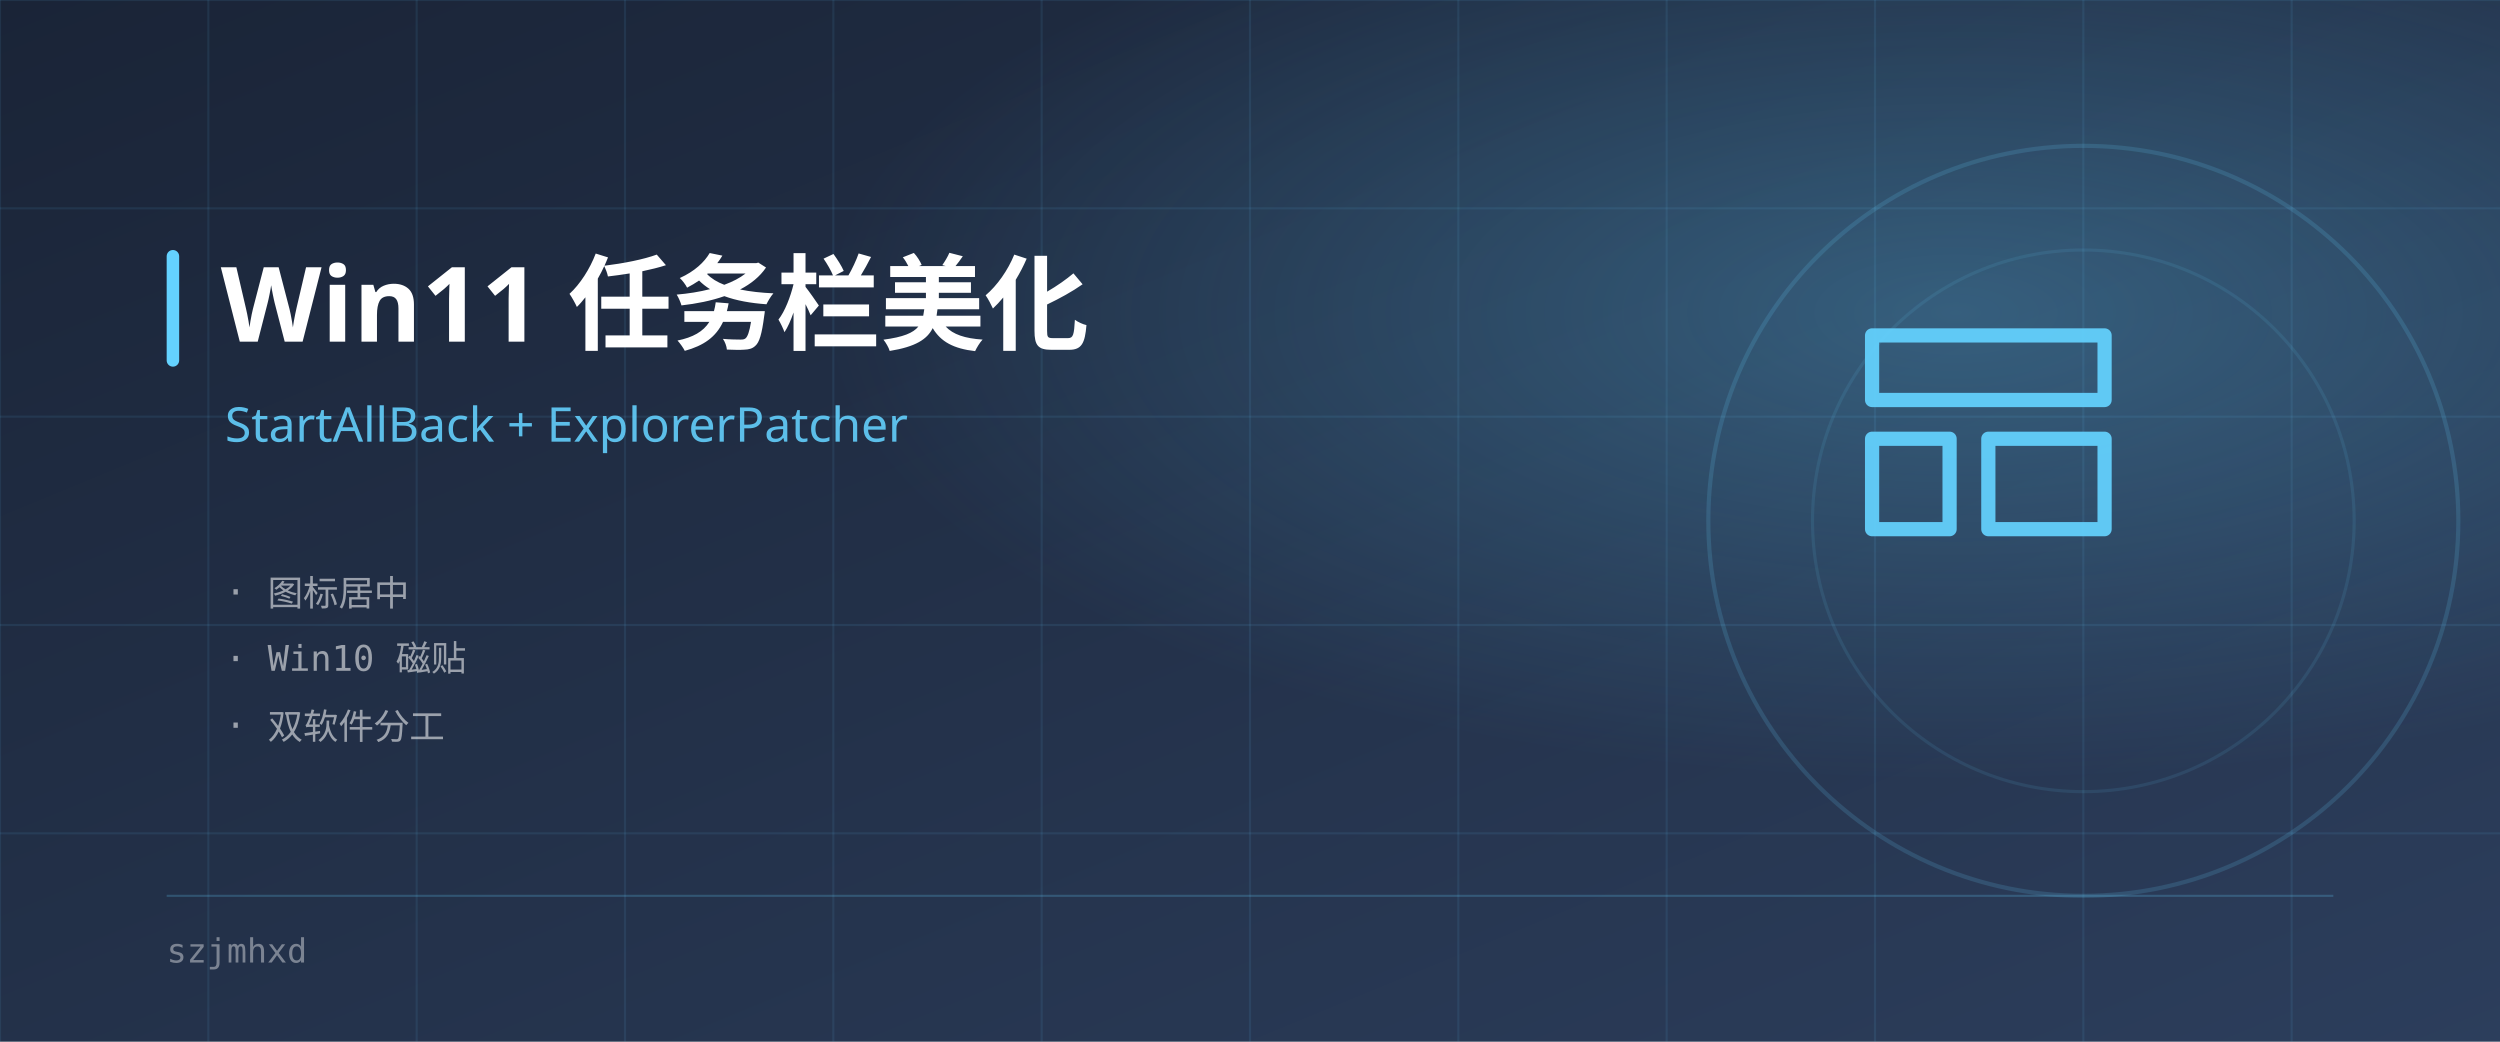
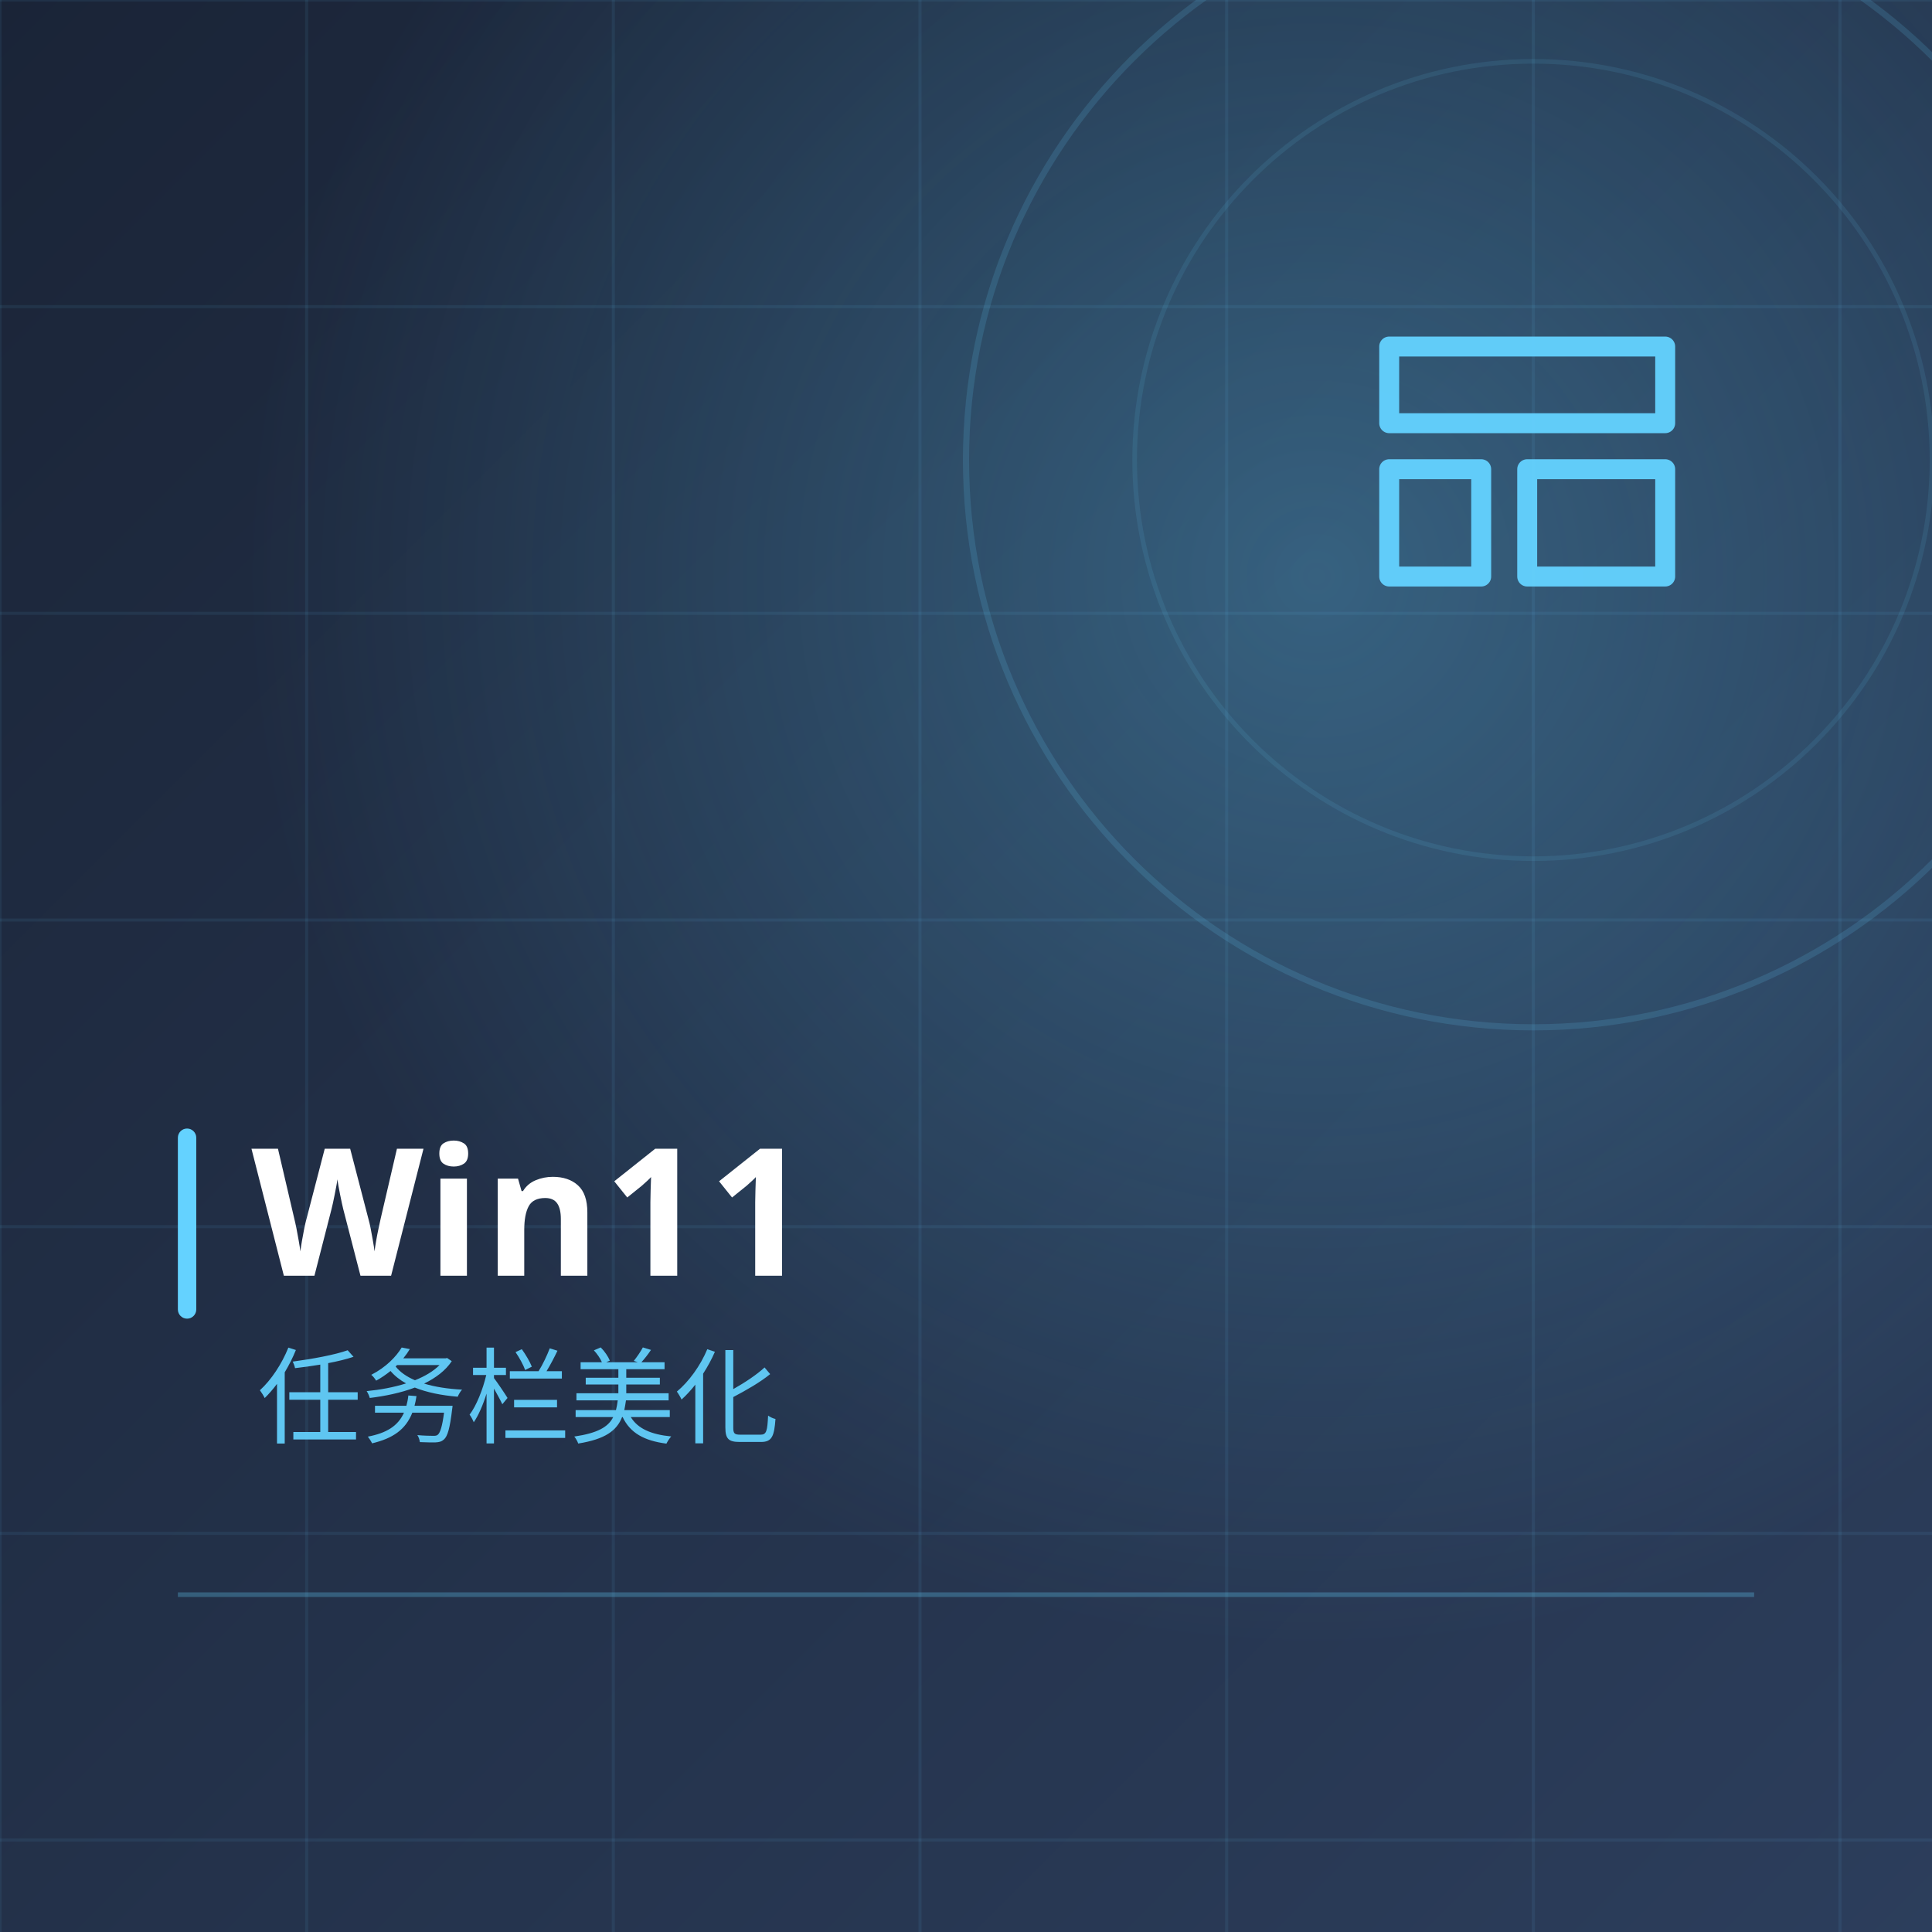
- <svg xmlns="http://www.w3.org/2000/svg" width="1200" height="500" viewBox="0 0 1200 500" font-family="Microsoft YaHei, PingFang SC, sans-serif">
+ <svg xmlns="http://www.w3.org/2000/svg" width="630" height="630" viewBox="0 0 630 630" font-family="Microsoft YaHei, PingFang SC, sans-serif">
  <defs>
    <linearGradient id="bg" x1="0" y1="0" x2="1" y2="1">
      <stop offset="0%" stop-color="#1a2437" />
      <stop offset="100%" stop-color="#2c3e5c" />
    </linearGradient>
-     <radialGradient id="glow" cx="78%" cy="30%" r="45%">
-       <stop offset="0%" stop-color="#64d2ff" stop-opacity="0.28" />
+     <radialGradient id="glow" cx="68%" cy="30%" r="55%">
+       <stop offset="0%" stop-color="#64d2ff" stop-opacity="0.30" />
      <stop offset="100%" stop-color="#64d2ff" stop-opacity="0" />
    </radialGradient>
  </defs>
-   <rect width="1200" height="500" fill="url(#bg)" />
-   <rect width="1200" height="500" fill="url(#glow)" />
-   <g stroke="#64d2ff" stroke-opacity="0.09" stroke-width="1">
-     <line x1="0" y1="0" x2="0" y2="500" />
-     <line x1="100" y1="0" x2="100" y2="500" />
-     <line x1="200" y1="0" x2="200" y2="500" />
-     <line x1="300" y1="0" x2="300" y2="500" />
-     <line x1="400" y1="0" x2="400" y2="500" />
-     <line x1="500" y1="0" x2="500" y2="500" />
-     <line x1="600" y1="0" x2="600" y2="500" />
-     <line x1="700" y1="0" x2="700" y2="500" />
-     <line x1="800" y1="0" x2="800" y2="500" />
-     <line x1="900" y1="0" x2="900" y2="500" />
-     <line x1="1000" y1="0" x2="1000" y2="500" />
-     <line x1="1100" y1="0" x2="1100" y2="500" />
-     <line x1="0" y1="0" x2="1200" y2="0" />
-     <line x1="0" y1="100" x2="1200" y2="100" />
-     <line x1="0" y1="200" x2="1200" y2="200" />
-     <line x1="0" y1="300" x2="1200" y2="300" />
-     <line x1="0" y1="400" x2="1200" y2="400" />
+   <rect width="630" height="630" fill="url(#bg)" />
+   <rect width="630" height="630" fill="url(#glow)" />
+   <g stroke="#64d2ff" stroke-opacity="0.08" stroke-width="1">
+     <line x1="0" y1="0" x2="0" y2="630" />
+     <line x1="100" y1="0" x2="100" y2="630" />
+     <line x1="200" y1="0" x2="200" y2="630" />
+     <line x1="300" y1="0" x2="300" y2="630" />
+     <line x1="400" y1="0" x2="400" y2="630" />
+     <line x1="500" y1="0" x2="500" y2="630" />
+     <line x1="600" y1="0" x2="600" y2="630" />
+     <line x1="0" y1="0" x2="630" y2="0" />
+     <line x1="0" y1="100" x2="630" y2="100" />
+     <line x1="0" y1="200" x2="630" y2="200" />
+     <line x1="0" y1="300" x2="630" y2="300" />
+     <line x1="0" y1="400" x2="630" y2="400" />
+     <line x1="0" y1="500" x2="630" y2="500" />
+     <line x1="0" y1="600" x2="630" y2="600" />
  </g>
-   <circle cx="1000" cy="250" r="180" fill="none" stroke="#64d2ff" stroke-opacity="0.16" stroke-width="2" />
-   <circle cx="1000" cy="250" r="130" fill="none" stroke="#64d2ff" stroke-opacity="0.1" stroke-width="1.5" />
-   <g transform="translate(880, 130) scale(3.1)" fill="none" stroke="#64d2ff" stroke-width="2.2" stroke-linecap="round" stroke-linejoin="round" opacity="0.92">
+   <circle cx="500" cy="150" r="185" fill="none" stroke="#64d2ff" stroke-opacity="0.15" stroke-width="2" />
+   <circle cx="500" cy="150" r="130" fill="none" stroke="#64d2ff" stroke-opacity="0.10" stroke-width="1.5" />
+   <g transform="translate(438, 88) scale(2.5)" fill="none" stroke="#64d2ff" stroke-width="2.6" stroke-linecap="round" stroke-linejoin="round" opacity="0.95">
    <path d="M6 10 H42 V20 H6 Z M6 26 H18 V40 H6 Z M24 26 H42 V40 H24 Z" />
  </g>
  <g>
-     <rect x="80" y="120" width="6" height="56" fill="#64d2ff" rx="3" />
-     <text x="106" y="164" font-size="50" font-weight="bold" fill="#ffffff">Win11 任务栏美化</text>
-     <text x="108" y="212" font-size="23" fill="#64d2ff" opacity="0.88">StartAllBack + ExplorerPatcher</text>
-     <g font-size="17" fill="#ffffff" opacity="0.55" font-family="Consolas, Monaco, monospace">
-       <text x="108" y="290">· 图标居中</text>
-       <text x="108" y="322">· Win10 磁贴</text>
-       <text x="108" y="354">· 双软件分工</text>
-     </g>
+     <rect x="58" y="368" width="6" height="62" fill="#64d2ff" rx="3" />
+     <text x="82" y="416" font-size="58" font-weight="bold" fill="#ffffff" letter-spacing="1">Win11</text>
+     <text x="84" y="468" font-size="34" fill="#64d2ff" opacity="0.92">任务栏美化</text>
  </g>
-   <line x1="80" y1="430" x2="1120" y2="430" stroke="#64d2ff" stroke-opacity="0.22" stroke-width="1" />
-   <text x="80" y="462" font-size="16" fill="#ffffff" opacity="0.4" font-family="Consolas, monospace">szjmhxd</text>
+   <line x1="58" y1="520" x2="572" y2="520" stroke="#64d2ff" stroke-opacity="0.28" stroke-width="1.5" />
</svg>
